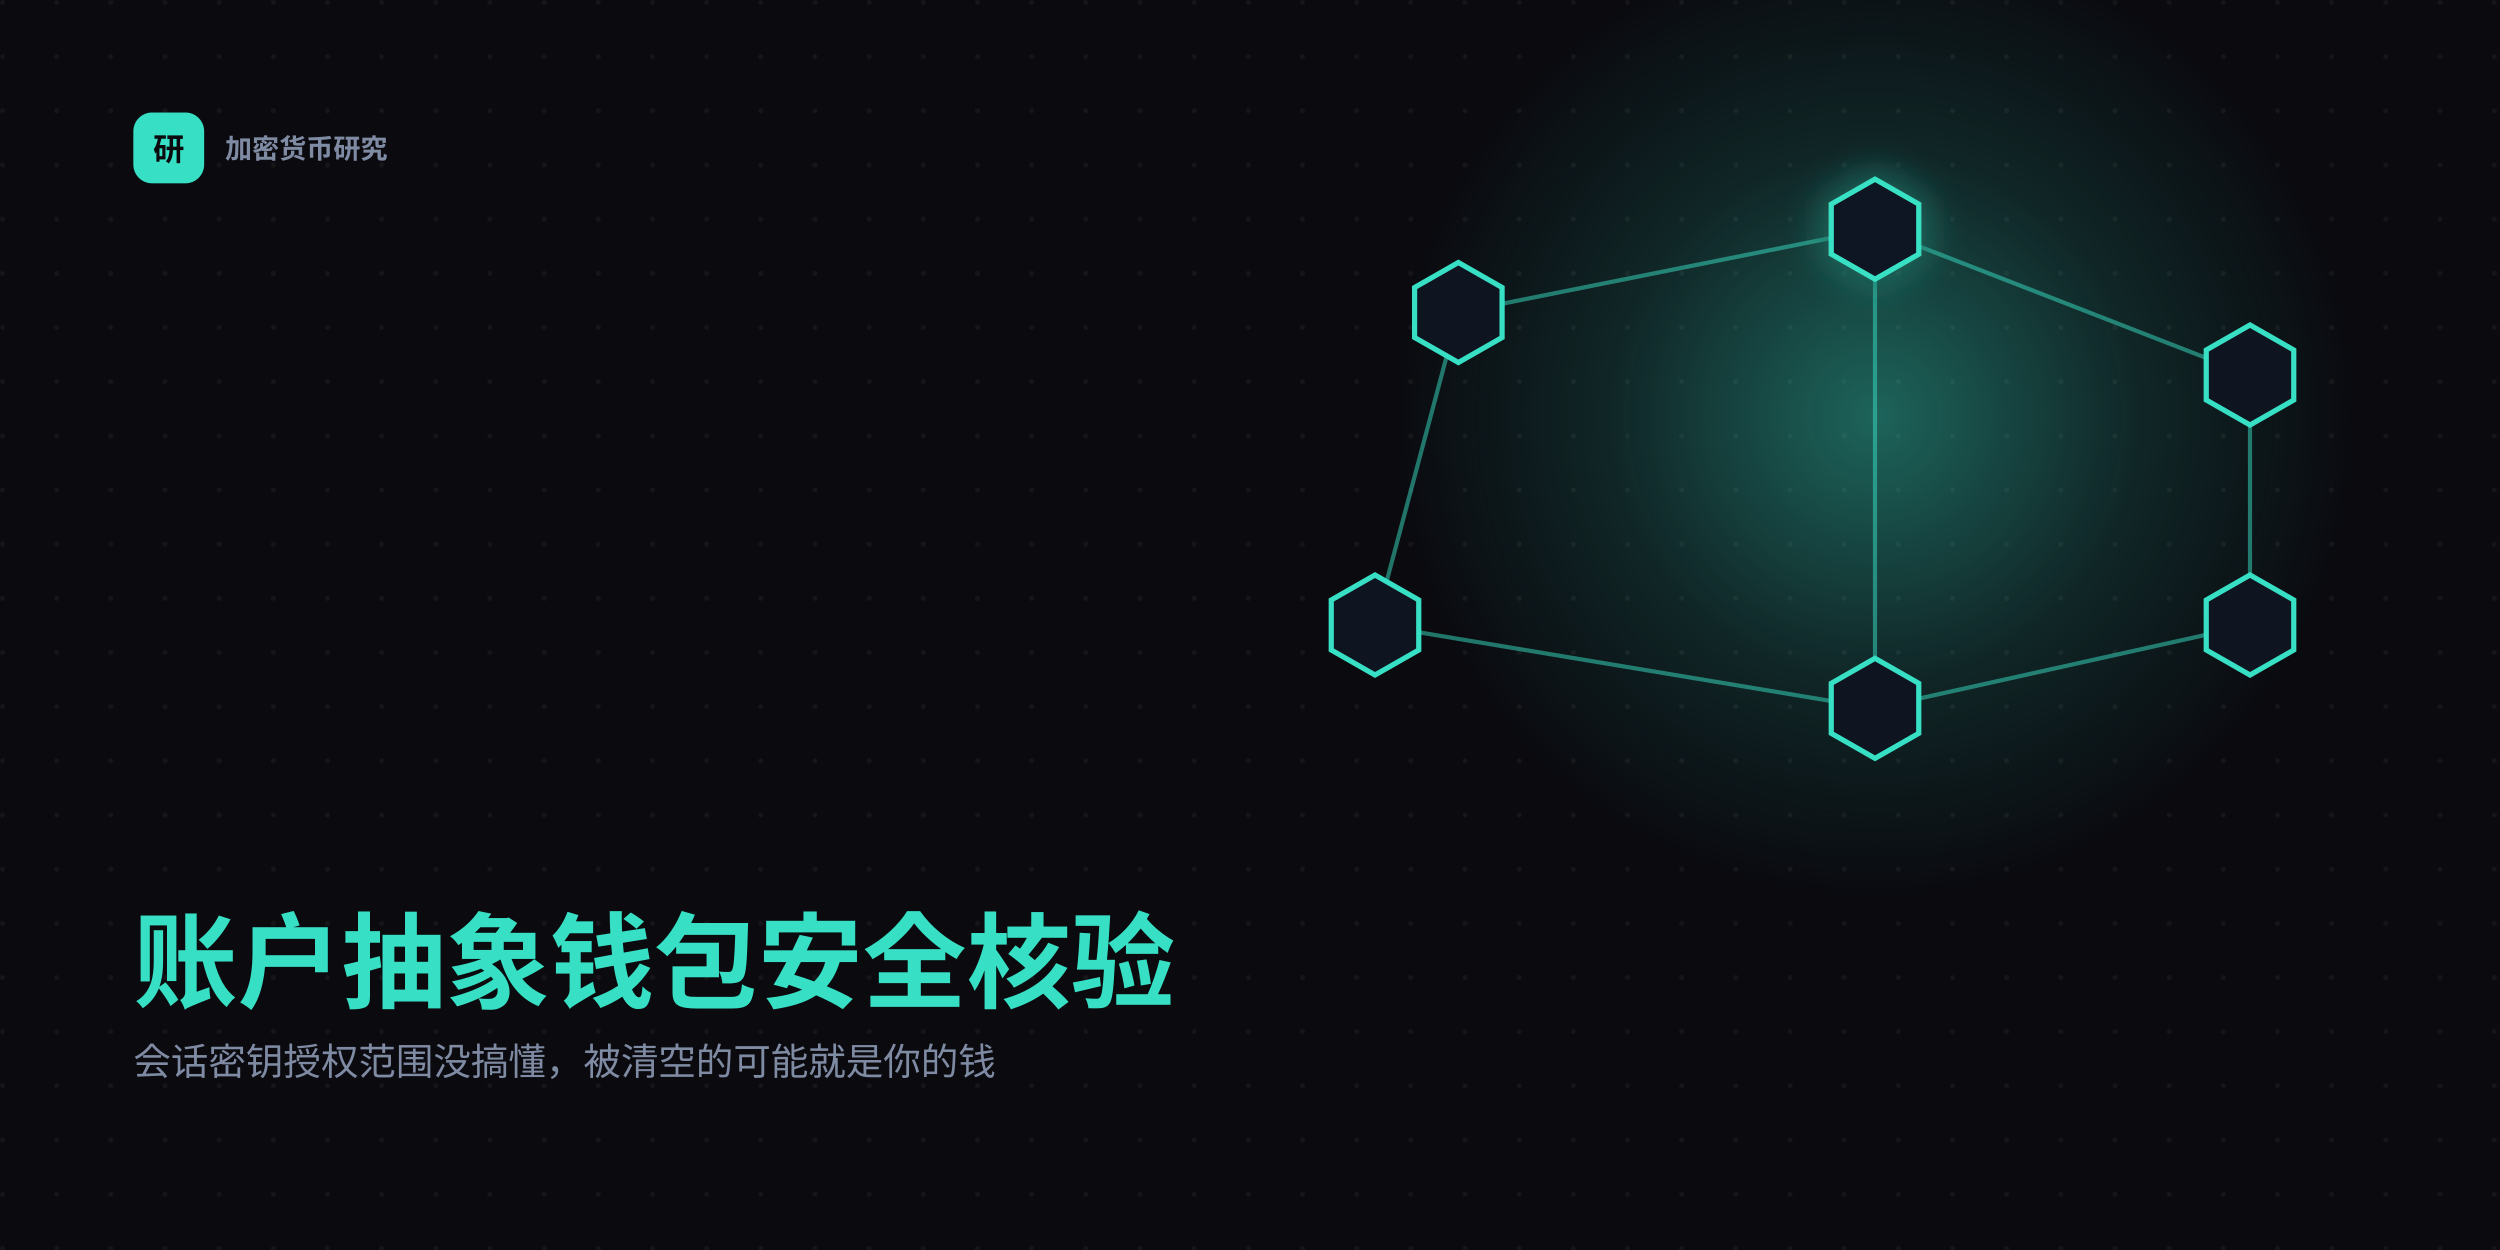
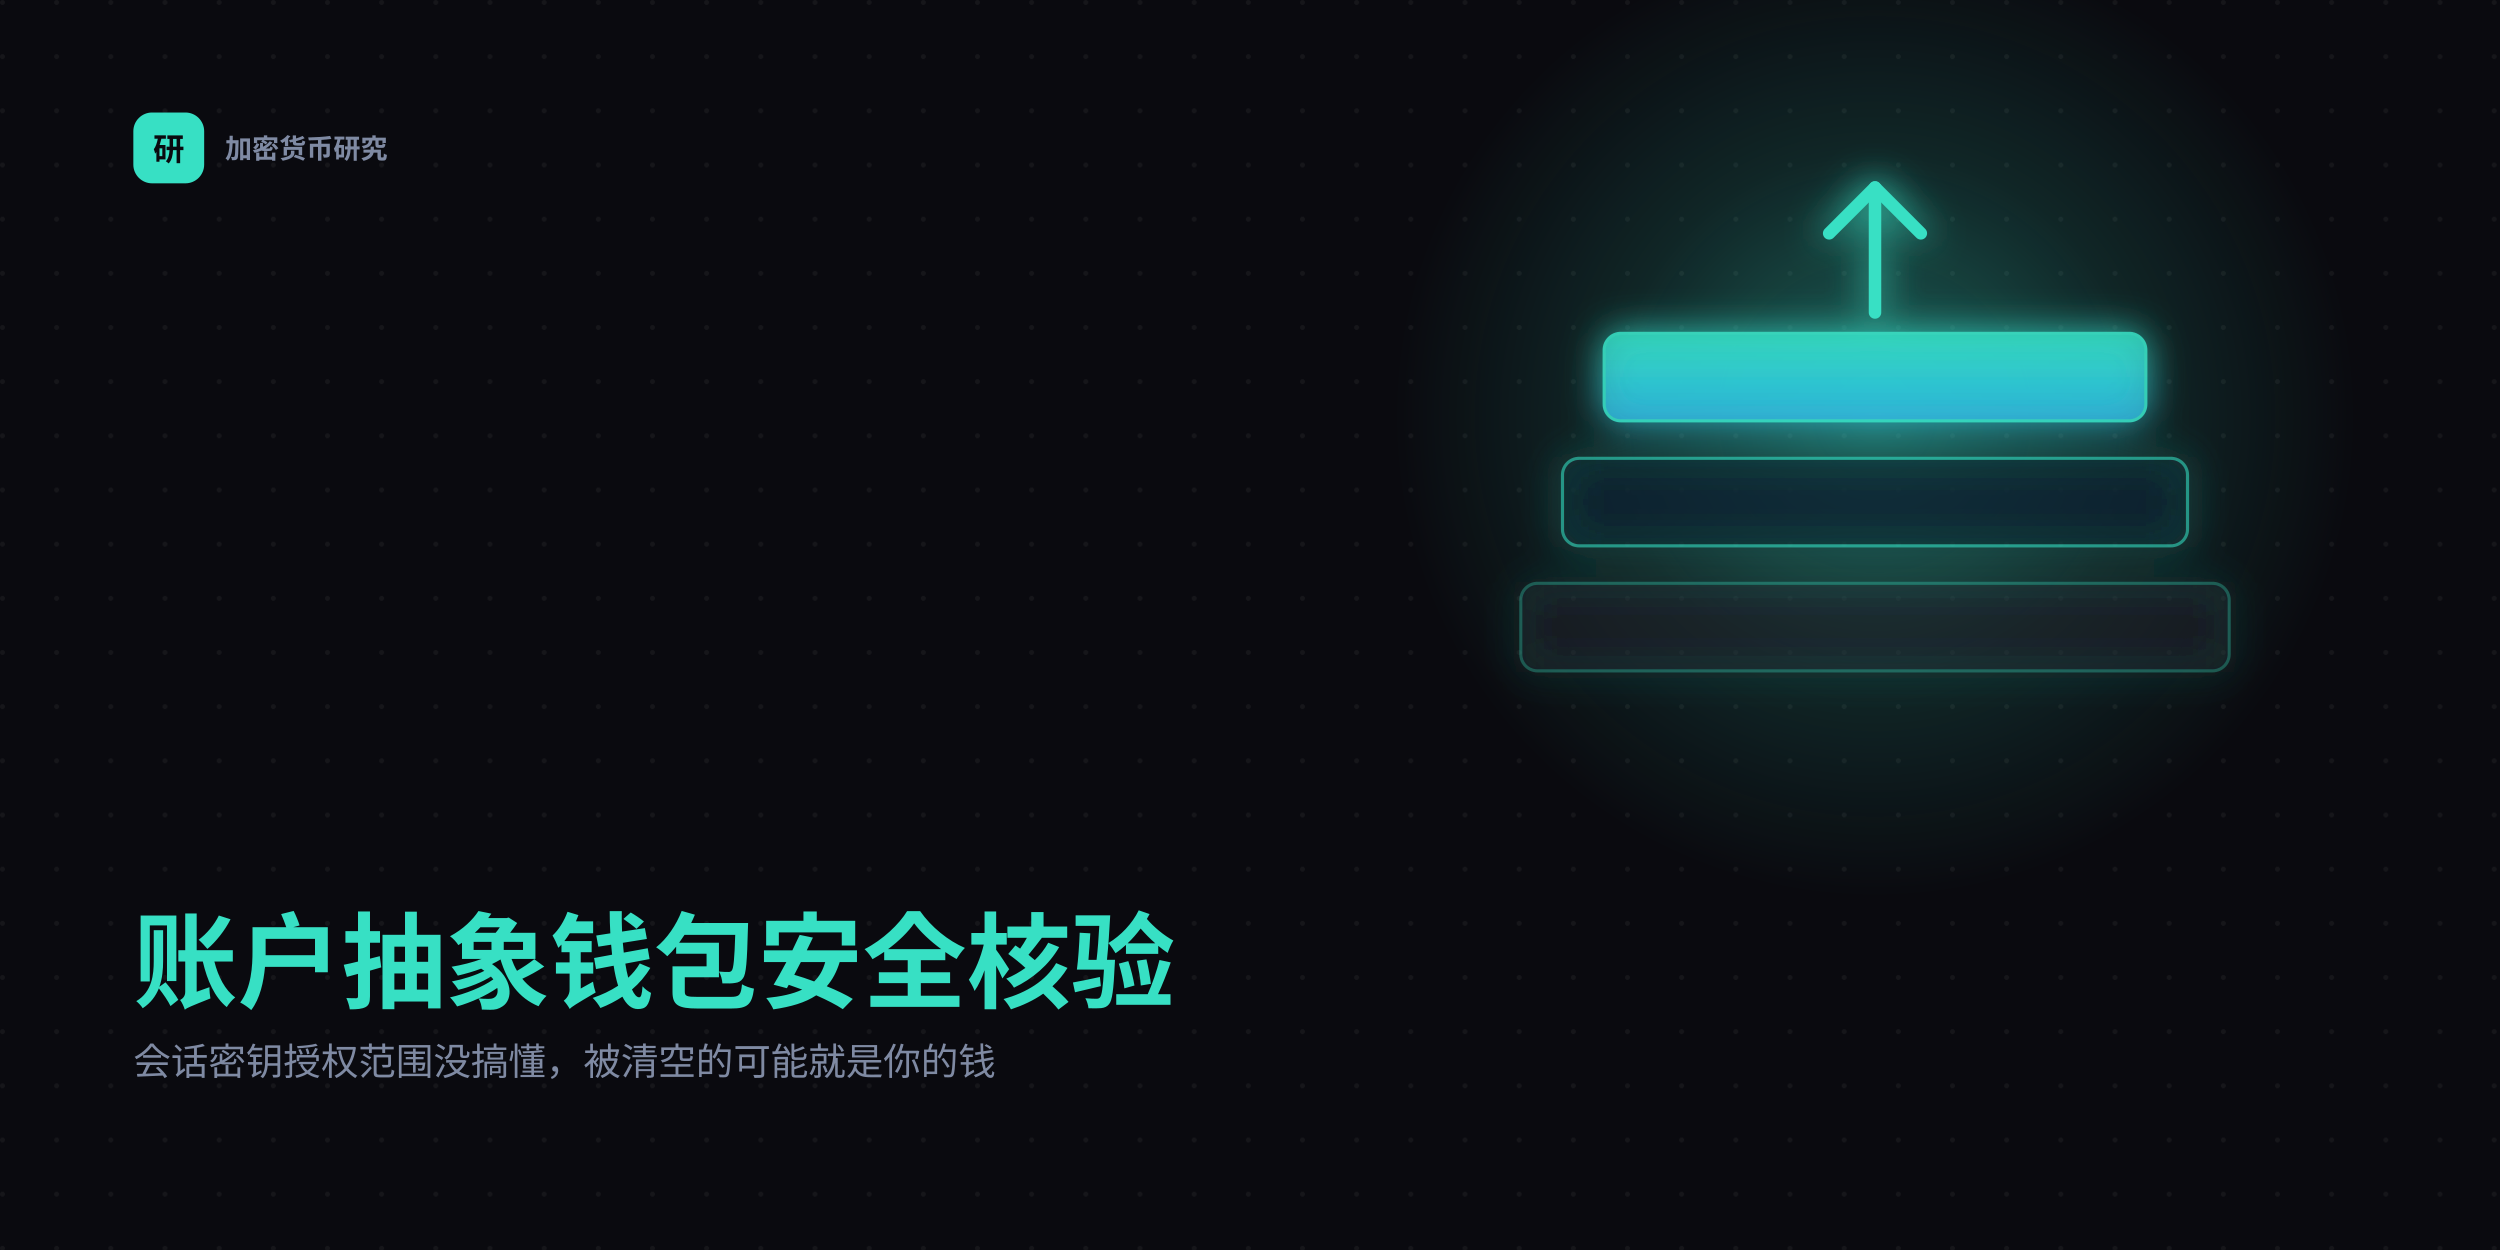
<svg xmlns="http://www.w3.org/2000/svg" viewBox="0 0 1200 600" role="img" aria-label="账户抽象钱包安全核验：会话密钥授权范围没搞懂，被清空的可能就是你的钱 主题配图">
  <defs>
    <radialGradient id="glowaccountabszh" cx="50%" cy="50%" r="50%">
      <stop offset="0%" stop-color="#37e0c4" stop-opacity="0.42" />
      <stop offset="55%" stop-color="#37e0c4" stop-opacity="0.13" />
      <stop offset="100%" stop-color="#37e0c4" stop-opacity="0" />
    </radialGradient>
    <linearGradient id="baraccountabszh" x1="0" y1="1" x2="0" y2="0">
      <stop offset="0%" stop-color="#2fb6e0" stop-opacity="0.95" />
      <stop offset="100%" stop-color="#37e0c4" stop-opacity="0.95" />
    </linearGradient>
    <filter id="softaccountabszh" x="-80%" y="-80%" width="260%" height="260%">
      <feGaussianBlur stdDeviation="9" result="b" />
      <feMerge>
        <feMergeNode in="b" />
        <feMergeNode in="SourceGraphic" />
      </feMerge>
    </filter>
    <pattern id="dotsaccountabszh" width="26" height="26" patternUnits="userSpaceOnUse">
      <circle cx="1.2" cy="1.2" r="1.2" fill="#ffffff" fill-opacity="0.05" />
    </pattern>
  </defs>
  <rect width="1200" height="600" fill="#0a0a0f" />
  <rect width="1200" height="600" fill="url(#dotsaccountabszh)" />
  <g transform="translate(64,54)">
    <rect x="0" y="0" width="34" height="34" rx="9" fill="#37e0c4" />
    <text x="17" y="23" font-family="'Segoe UI',Arial,sans-serif" font-size="15" font-weight="700" fill="#0a0a0f" text-anchor="middle">研</text>
    <text x="44" y="22" font-family="'Segoe UI',Arial,sans-serif" font-size="13" font-weight="600" fill="#7f8aa3">加密货币研究</text>
  </g>
  <circle cx="900" cy="200" r="230" fill="url(#glowaccountabszh)" />
-   <g>
-     <line x1="700" y1="150" x2="900" y2="110" stroke="#37e0c4" stroke-width="2" opacity="0.5" />
-     <line x1="900" y1="110" x2="1080" y2="180" stroke="#37e0c4" stroke-width="2" opacity="0.5" />
-     <line x1="700" y1="150" x2="660" y2="300" stroke="#37e0c4" stroke-width="2" opacity="0.5" />
-     <line x1="900" y1="110" x2="900" y2="340" stroke="#37e0c4" stroke-width="2" opacity="0.5" />
-     <line x1="1080" y1="180" x2="1080" y2="300" stroke="#37e0c4" stroke-width="2" opacity="0.5" />
-     <line x1="660" y1="300" x2="900" y2="340" stroke="#37e0c4" stroke-width="2" opacity="0.5" />
-     <line x1="900" y1="340" x2="1080" y2="300" stroke="#37e0c4" stroke-width="2" opacity="0.5" />
-     <g transform="translate(700,150)">
-       <polygon points="0,-24 21,-12 21,12 0,24 -21,12 -21,-12" fill="#0e1420" stroke="#37e0c4" stroke-width="2.5" />
-     </g>
-     <g transform="translate(900,110)">
-       <polygon points="0,-24 21,-12 21,12 0,24 -21,12 -21,-12" fill="#0e1420" stroke="#37e0c4" stroke-width="2.5" filter="url(#softaccountabszh)" />
-     </g>
-     <g transform="translate(1080,180)">
-       <polygon points="0,-24 21,-12 21,12 0,24 -21,12 -21,-12" fill="#0e1420" stroke="#37e0c4" stroke-width="2.5" />
-     </g>
-     <g transform="translate(660,300)">
-       <polygon points="0,-24 21,-12 21,12 0,24 -21,12 -21,-12" fill="#0e1420" stroke="#37e0c4" stroke-width="2.5" />
-     </g>
-     <g transform="translate(900,340)">
-       <polygon points="0,-24 21,-12 21,12 0,24 -21,12 -21,-12" fill="#0e1420" stroke="#37e0c4" stroke-width="2.5" />
-     </g>
-     <g transform="translate(1080,300)">
-       <polygon points="0,-24 21,-12 21,12 0,24 -21,12 -21,-12" fill="#0e1420" stroke="#37e0c4" stroke-width="2.5" />
-     </g>
+   <g filter="url(#softaccountabszh)">
+     <rect x="730" y="280" width="340" height="42" rx="8" fill="#1a2230" opacity="0.3" stroke="#37e0c4" stroke-width="1.5" />
+     <rect x="750" y="220" width="300" height="42" rx="8" fill="#1a2230" opacity="0.55" stroke="#37e0c4" stroke-width="1.5" />
+     <rect x="770" y="160" width="260" height="42" rx="8" fill="url(#baraccountabszh)" opacity="0.85" stroke="#37e0c4" stroke-width="1.5" />
+     <path d="M900 150 L900 90" stroke="#37e0c4" stroke-width="6" stroke-linecap="round" />
+     <path d="M878 112 l22 -22 l22 22" stroke="#37e0c4" stroke-width="6" fill="none" stroke-linecap="round" stroke-linejoin="round" />
  </g>
  <g font-family="'Segoe UI',Arial,sans-serif" font-weight="800">
    <text font-size="50" fill="#37e0c4">
      <tspan x="64" y="480">账户抽象钱包安全核验</tspan>
    </text>
  </g>
  <text x="64" y="516" font-family="'Segoe UI',Arial,sans-serif" font-size="18" fill="#7f8aa3">会话密钥授权范围没搞懂，被清空的可能就是你的钱</text>
</svg>
